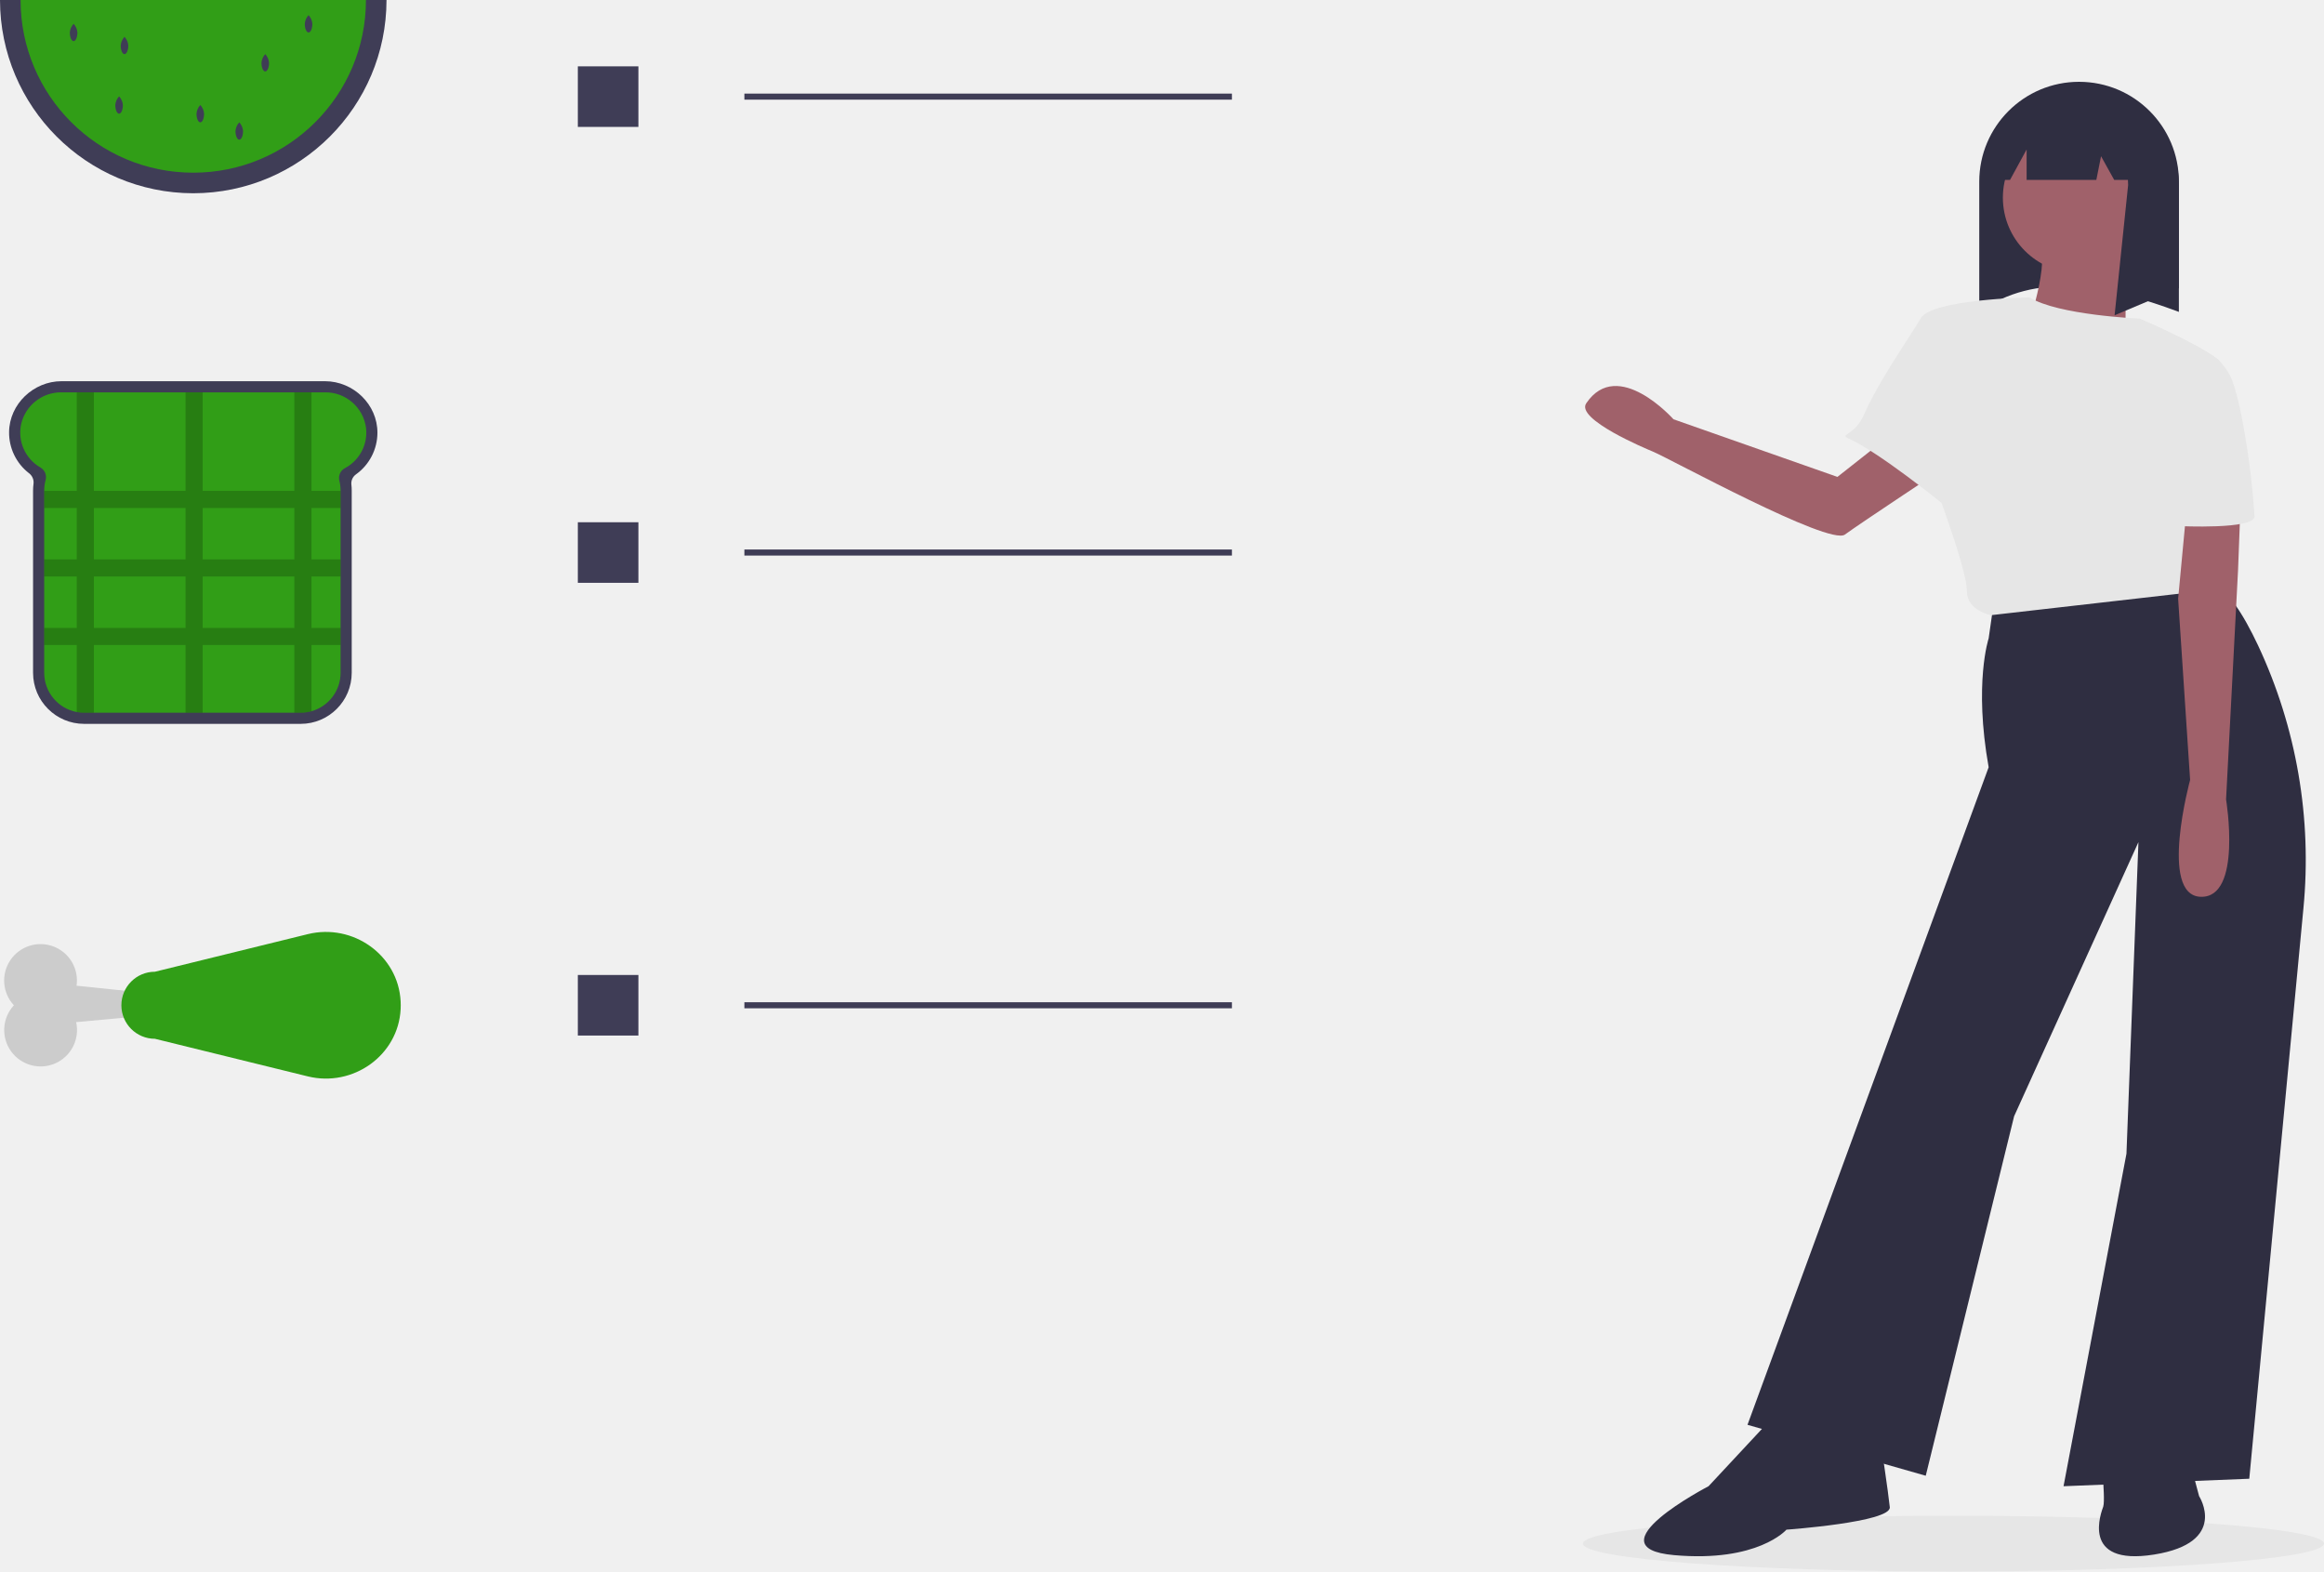
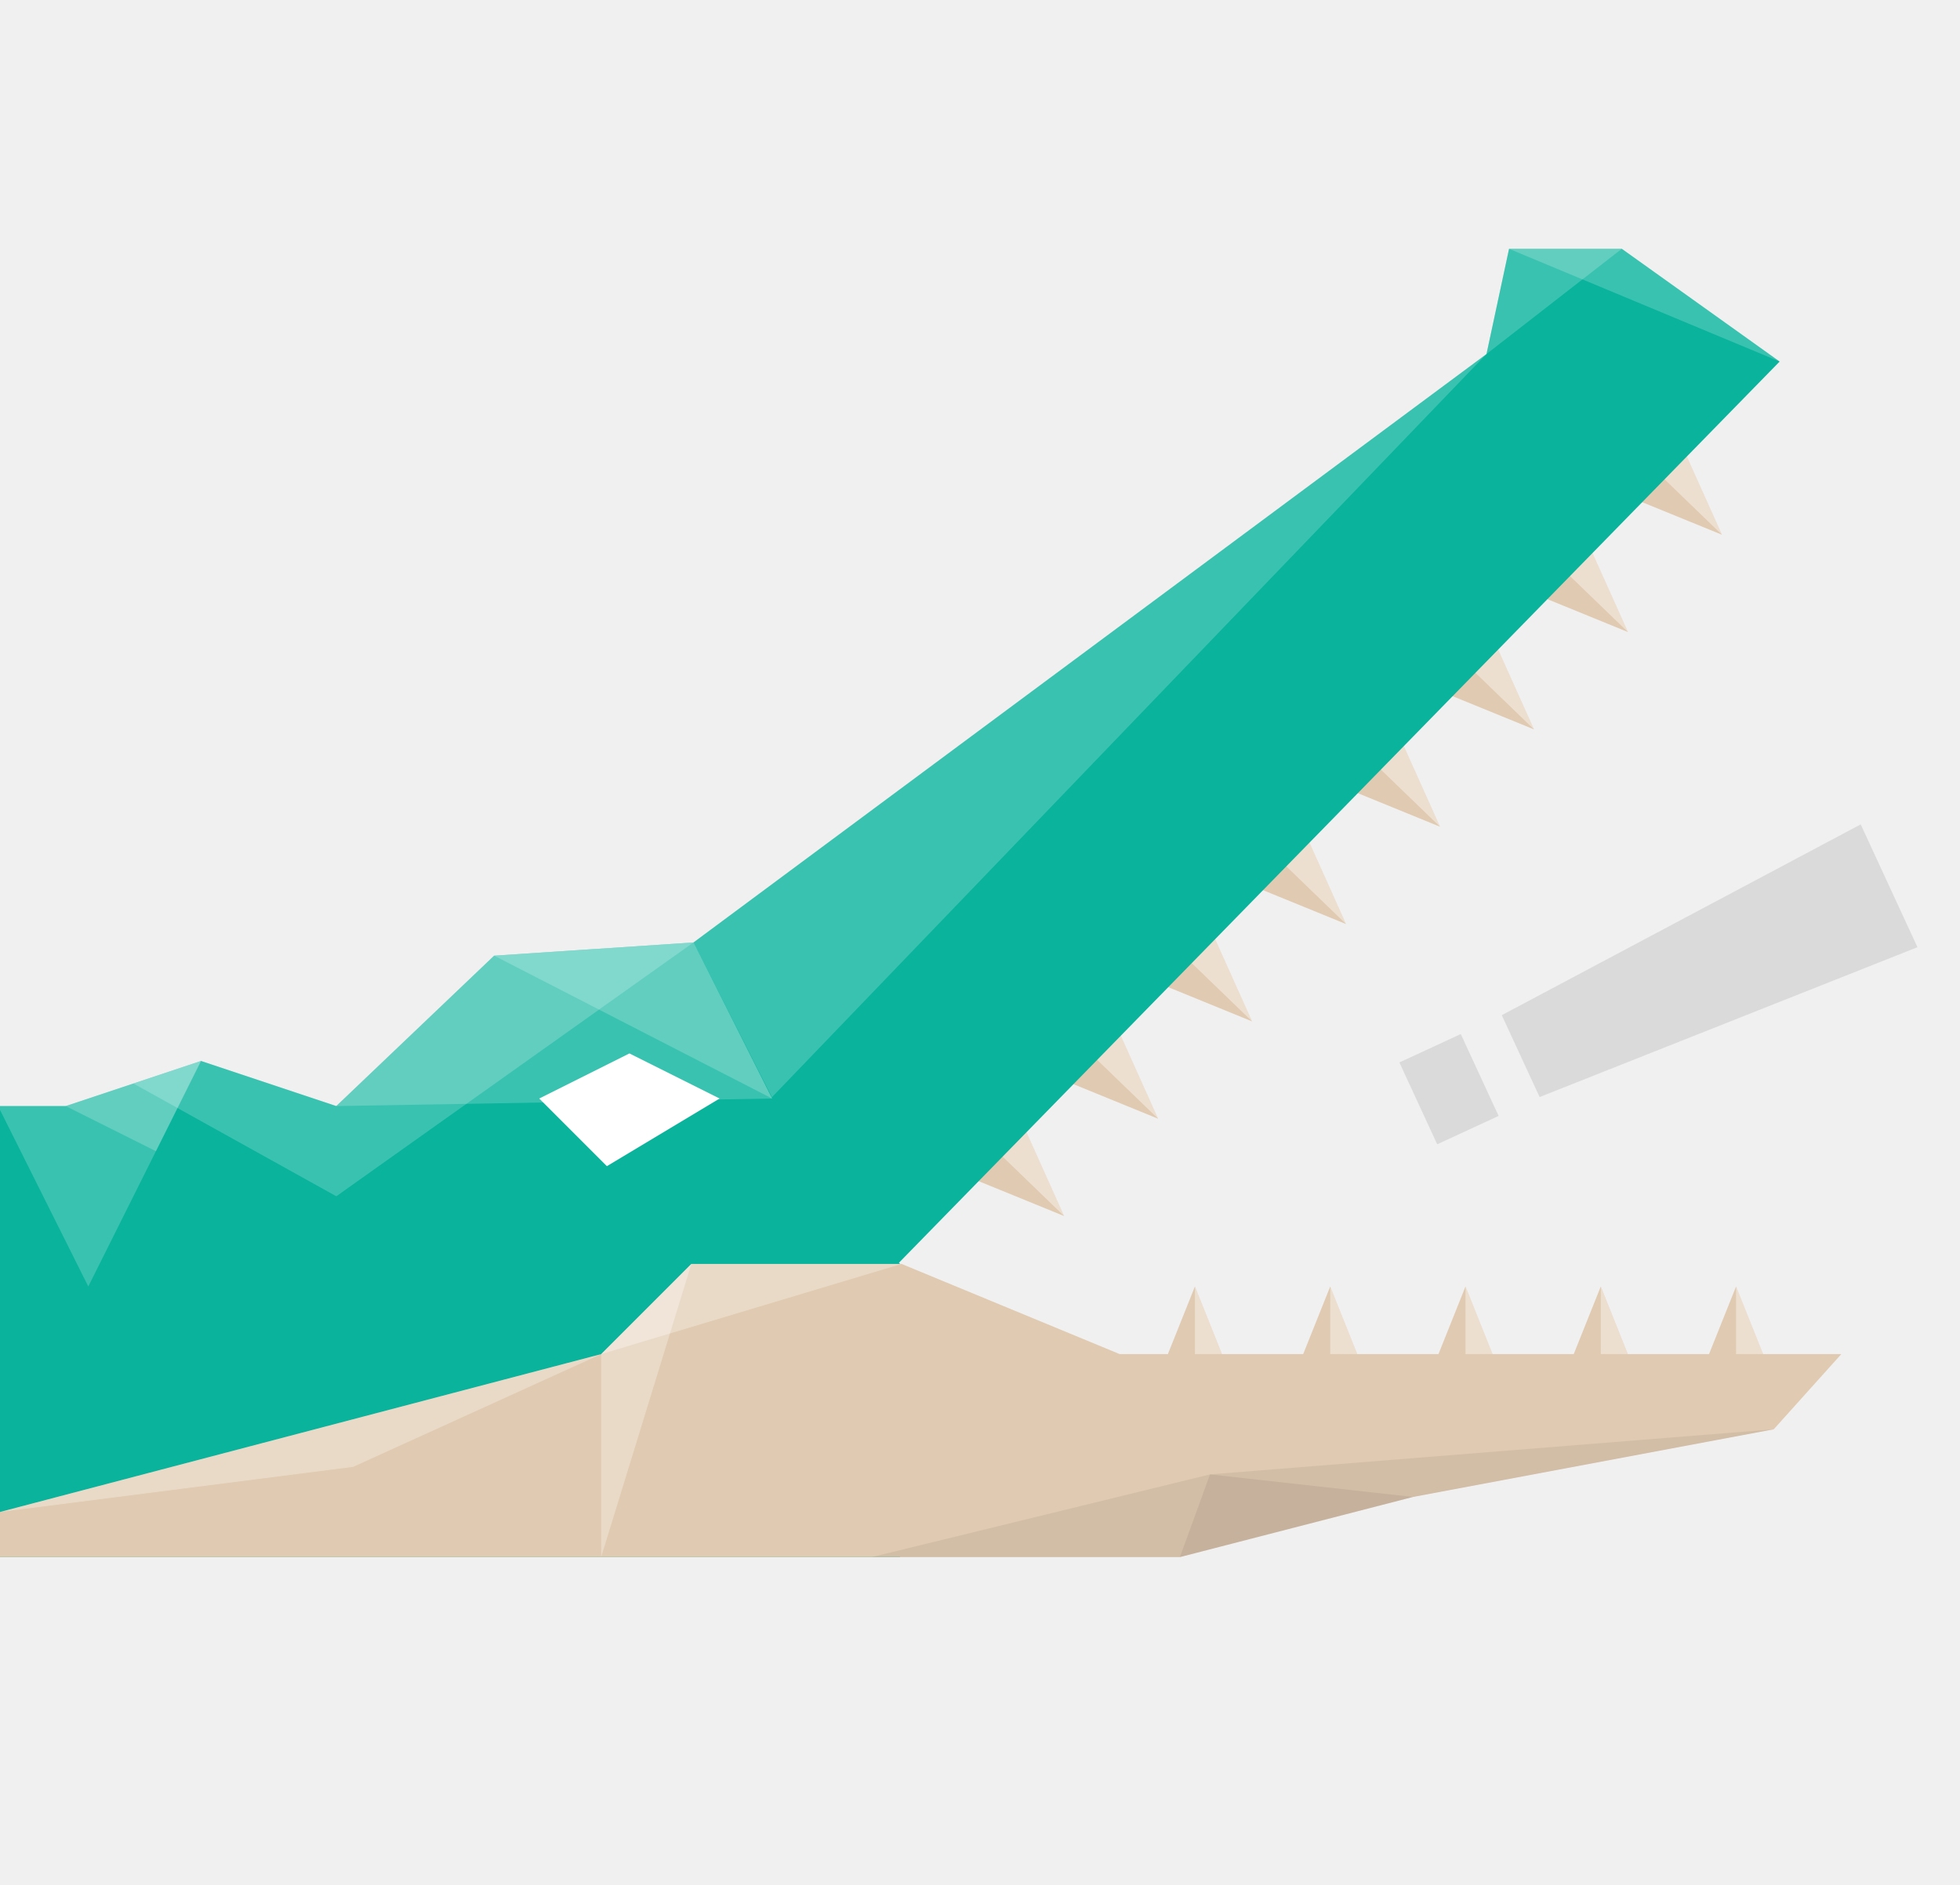
- <svg xmlns="http://www.w3.org/2000/svg" id="bd9ea3a9-b4c9-40eb-b9f6-70e25d8cad06" data-name="Layer 1" width="767.457" height="518.945" viewBox="0 0 767.457 518.945">
-   <ellipse cx="645.091" cy="509.733" rx="122.366" ry="9.212" fill="#e6e6e6" />
-   <path d="M340.909,333.454c.039-9.376-7.949-17.045-17.325-17.045h-87.003c-9.228,0-17.201,7.542-17.309,16.77a16.936,16.936,0,0,0,6.57,13.611,3.789,3.789,0,0,1,1.5,3.468,16.853,16.853,0,0,0-.151,2.256v60.18a16.868,16.868,0,0,0,16.868,16.868h71.495a16.868,16.868,0,0,0,16.868-16.868V352.513a16.957,16.957,0,0,0-.115-1.976,3.659,3.659,0,0,1,1.539-3.378A16.946,16.946,0,0,0,340.909,333.454Z" transform="translate(-216.2716 -190.5273)" fill="#3f3d56" />
-   <path d="M337.142,331.803a13.495,13.495,0,0,0-13.505-11.717H236.556a13.528,13.528,0,0,0-13.301,10.478,13.317,13.317,0,0,0,6.365,14.342,3.663,3.663,0,0,1,1.714,4.147,13.059,13.059,0,0,0-.464,3.462v60.174a13.198,13.198,0,0,0,10.749,12.967,13.358,13.358,0,0,0,2.444.226h71.495a13.046,13.046,0,0,0,3.57-.492,13.191,13.191,0,0,0,9.618-12.696V352.51a13.132,13.132,0,0,0-.407-3.247,3.768,3.768,0,0,1-.113-.9,3.668,3.668,0,0,1,1.946-3.236l.006-.006A13.29,13.29,0,0,0,337.142,331.803Z" transform="translate(-216.2716 -190.5273)" fill="#319e17" />
-   <path d="M328.746,358.275v-5.658H319.128v-32.531h-5.658v32.531h-30.268v-32.531h-5.658v32.531h-30.268v-32.531h-5.658v32.531H230.87v5.658h10.749V375.248H230.87v5.658h10.749v16.973H230.87v5.658h10.749v22.121a13.358,13.358,0,0,0,2.444.226h3.213V403.536h30.268v22.347h5.658V403.536h30.268v22.347h2.088a13.046,13.046,0,0,0,3.57-.492V403.536h9.618v-5.658H319.128V380.906h9.618V375.248H319.128V358.275Zm-81.469,0h30.268V375.248h-30.268Zm0,39.603V380.906h30.268v16.973Zm66.194,0h-30.268V380.906h30.268Zm0-22.63h-30.268V358.275h30.268Z" transform="translate(-216.2716 -190.5273)" opacity="0.2" />
-   <path d="M340.513,190.527a60.422,60.422,0,1,1-120.845,0H340.513Z" transform="translate(-216.2716 -190.5273)" fill="#319e17" />
-   <path d="M241.835,201.253c0,1.58-.56,2.86-1.251,2.86s-1.251-1.281-1.251-2.86a4.662,4.662,0,0,1,1.251-2.86A4.661,4.661,0,0,1,241.835,201.253Z" transform="translate(-216.2716 -190.5273)" fill="#3f3d56" />
-   <path d="M305.118,211.264c0,1.58-.56,2.86-1.251,2.86s-1.251-1.281-1.251-2.86a4.662,4.662,0,0,1,1.251-2.86A4.662,4.662,0,0,1,305.118,211.264Z" transform="translate(-216.2716 -190.5273)" fill="#3f3d56" />
-   <path d="M258.639,205.544c0,1.58-.56,2.86-1.251,2.86s-1.251-1.281-1.251-2.86a4.662,4.662,0,0,1,1.251-2.86A4.662,4.662,0,0,1,258.639,205.544Z" transform="translate(-216.2716 -190.5273)" fill="#3f3d56" />
-   <path d="M283.666,228.068c0,1.58-.56,2.86-1.251,2.86s-1.251-1.281-1.251-2.86a4.662,4.662,0,0,1,1.251-2.86A4.662,4.662,0,0,1,283.666,228.068Z" transform="translate(-216.2716 -190.5273)" fill="#3f3d56" />
-   <path d="M256.851,225.208c0,1.58-.56,2.86-1.251,2.86s-1.251-1.281-1.251-2.86a4.661,4.661,0,0,1,1.251-2.86A4.662,4.662,0,0,1,256.851,225.208Z" transform="translate(-216.2716 -190.5273)" fill="#3f3d56" />
-   <path d="M319.419,198.393c0,1.58-.56,2.86-1.251,2.86s-1.251-1.281-1.251-2.86a4.662,4.662,0,0,1,1.251-2.86A4.662,4.662,0,0,1,319.419,198.393Z" transform="translate(-216.2716 -190.5273)" fill="#3f3d56" />
-   <path d="M296.537,233.788c0,1.58-.56,2.86-1.251,2.86s-1.251-1.281-1.251-2.86a4.662,4.662,0,0,1,1.251-2.86A4.662,4.662,0,0,1,296.537,233.788Z" transform="translate(-216.2716 -190.5273)" fill="#3f3d56" />
-   <path d="M280.091,254.346a63.891,63.891,0,0,1-63.819-63.819h6.793a57.026,57.026,0,1,0,114.052,0h6.793A63.891,63.891,0,0,1,280.091,254.346Z" transform="translate(-216.2716 -190.5273)" fill="#3f3d56" />
-   <rect x="190.819" y="21.909" width="20" height="20" fill="#3f3d56" />
-   <rect x="245.819" y="30.909" width="161" height="2" fill="#3f3d56" />
-   <rect x="190.819" y="172.458" width="20" height="20" fill="#3f3d56" />
-   <rect x="245.819" y="181.458" width="161" height="2" fill="#3f3d56" />
-   <rect x="190.819" y="321.959" width="20" height="20" fill="#3f3d56" />
-   <rect x="245.819" y="330.959" width="161" height="2" fill="#3f3d56" />
-   <path d="M848.596,327.872,823.048,348.009,768.913,328.983s-18.406-20.703-28.815-5.283c-3.565,5.281,19.784,15.038,21.986,15.944,5.507,2.267,58.258,31.207,63.428,27.41S859.765,344.054,859.765,344.054Z" transform="translate(-216.2716 -190.5273)" fill="#a0616a" />
-   <path d="M935.806,293.52c-24.214-9.048-47.247-13.329-65.922,0v-43.017a32.961,32.961,0,0,1,32.961-32.961h0a32.961,32.961,0,0,1,32.961,32.961Z" transform="translate(-216.2716 -190.5273)" fill="#2f2e41" />
-   <path d="M874.965,387.491l-1.979,13.85s-4.946,14.839,0,42.539l-79.638,217.149L852.211,677.848l29.184-118.715,41.056-90.52-3.957,102.886L897.718,681.311l61.336-2.473,17.873-188.293a166.793,166.793,0,0,0-14.945-86.825c-4.958-10.53-10.289-18.829-15.127-20.034C932.344,380.072,874.965,387.491,874.965,387.491Z" transform="translate(-216.2716 -190.5273)" fill="#2f2e41" />
-   <path d="M800.768,659.546l-20.28,21.764s-39.077,20.28-11.377,22.754,37.098-8.409,37.098-8.409,34.625-2.473,34.131-7.42-2.968-21.27-2.968-21.27Z" transform="translate(-216.2716 -190.5273)" fill="#2f2e41" />
-   <path d="M910.826,664.794v15.334s.495,6.43,0,7.914-7.914,19.786,16.818,15.829,14.839-19.291,14.839-19.291l-5.936-22.259Z" transform="translate(-216.2716 -190.5273)" fill="#2f2e41" />
-   <circle cx="686.27" cy="65.265" r="24.856" fill="#a0616a" />
-   <path d="M919.73,269.519s-3.463,32.647,0,38.582-35.12-5.936-35.12-5.936,8.409-22.259,5.441-31.163S919.73,269.519,919.73,269.519Z" transform="translate(-216.2716 -190.5273)" fill="#a0616a" />
-   <path d="M939.516,363.501l7.914,21.764-73.702,8.409s-7.914-1.484-7.914-7.914-8.409-29.184-8.409-29.184-20.595-16.692-30.488-21.144c-3.586-1.613,1.778-.947,4.796-7.793.905-2.058,1.988-4.229,3.171-6.43.965-1.805,2.003-3.636,3.067-5.441,1.291-2.201,2.622-4.368,3.913-6.43,3.908-6.237,7.474-11.481,8.617-13.603,3.463-6.43,36.015-7.004,36.015-7.004,9.309,5.857,36.203,7.004,36.203,7.004s18.5,7.741,26.206,13.603C949.463,309.758,939.516,363.501,939.516,363.501Z" transform="translate(-216.2716 -190.5273)" fill="#e6e6e6" />
-   <path d="M923.515,225.954v-.59l-.702.039a32.986,32.986,0,0,0-28.349-5.665,32.844,32.844,0,0,1,12.652,6.537L883.292,227.598l-10.056,22.346h6.805l5.485-10.056v10.056h23.017l1.564-7.821,4.345,7.821H918.975c.028.558.071,1.111.071,1.676l-4.469,43.017,21.229-8.939V251.62A32.892,32.892,0,0,0,923.515,225.954Z" transform="translate(-216.2716 -190.5273)" fill="#2f2e41" />
-   <path d="M956.828,339.758l-1.484,39.077-3.957,75.681s5.441,32.647-8.409,32.152-3.463-38.582-3.463-38.582l-3.957-59.852,3.957-42.045Z" transform="translate(-216.2716 -190.5273)" fill="#a0616a" />
-   <path d="M960.786,361.028c0,4.452-24.98,3.215-24.98,3.215L922.698,295.735s18.5,7.741,26.206,13.603a23.23,23.23,0,0,1,4.388,6.43c.589,1.588,1.147,3.428,1.677,5.441.524,1.998,1.014,4.17,1.474,6.43A263.162,263.162,0,0,1,960.786,361.028Z" transform="translate(-216.2716 -190.5273)" fill="#e6e6e6" />
-   <path d="M279.418,519.951l-37.862-3.92a12.02,12.02,0,1,0-20.696,6.466,12.025,12.025,0,1,0,20.563,5.559l37.995-3.493Z" transform="translate(-216.2716 -190.5273)" fill="#ccc" />
-   <path d="M317.92,545.973c14.884,3.66,29.879-6.897,30.655-22.205q.032-.637.032-1.282t-.032-1.282c-.776-15.308-15.77-25.865-30.655-22.205l-50.494,12.417a11.07,11.07,0,1,0,0,22.14Z" transform="translate(-216.2716 -190.5273)" fill="#319e17" />
+ <svg xmlns="http://www.w3.org/2000/svg" version="1.1" id="crocodile" x="0px" y="0px" width="312px" height="300px" viewBox="0 0 260 250" enable-background="new 0 0 260 250" xml:space="preserve">
+   <g>
+     <path id="symbol" opacity="0.2" fill="#848383" enable-background="new    " d="M185.631,140.915l5.02,10.86l8.145-3.765             l-5.02-10.86L185.631,140.915z M246.828,109.341l-47.613,25.306l5.02,10.86l50.123-19.876L246.828,109.341z" />
+     <g id="head">
+       <polygon fill="#09B39C" points="44.613,146.703 26.665,140.721 8.718,146.703 -0.252,146.703 -0.252,206.523 44.613,206.523                  119.387,206.523 119.387,167.64      " />
+       <polygon opacity="0.2" fill="#FFFFFF" enable-background="new    " points="-0.252,146.703 11.712,170.631 26.667,140.721                  8.721,146.703       " />
+       <polyline opacity="0.2" fill="#FFFFFF" enable-background="new    " points="8.718,146.703 20.685,152.685 26.665,140.721      " />
+       <polygon opacity="0.2" fill="#FFFFFF" enable-background="new    " points="44.613,146.703 53.613,163.667 17.694,143.712                  26.667,140.721      " />
+     </g>
+     <g id="upper-head">
+       <g id="upper-jaw">
+         <g>
+           <path id="upper-teeth" fill="#E0CAB1" d="M151.174,129.382l14.913,6.086l-6.602-14.691L151.174,129.382z M138.707,142.292                         l14.914,6.086l-6.603-14.692L138.707,142.292z M126.241,155.201l14.913,6.086l-6.602-14.692L126.241,155.201z M163.64,116.474                         l14.913,6.085l-6.603-14.692L163.64,116.474z M176.106,103.564l14.913,6.086l-6.602-14.692L176.106,103.564z M188.572,90.655                         l14.914,6.085l-6.602-14.691L188.572,90.655z M201.039,77.746l14.913,6.085L209.35,69.14L201.039,77.746z M221.816,56.23                         l-8.311,8.607l14.913,6.085L221.816,56.23z" />
+           <path opacity="0.4" fill="#FFFFFF" enable-background="new    " d="M155.329,125.08l10.758,10.388l-6.602-14.691L155.329,125.08                         z M142.863,137.989l10.758,10.389l-6.603-14.692L142.863,137.989z M130.396,150.898l10.758,10.389l-6.602-14.692                         L130.396,150.898z M167.796,112.171l10.757,10.388l-6.603-14.692L167.796,112.171z M180.261,99.261l10.758,10.389l-6.602-14.692                         L180.261,99.261z M192.728,86.352l10.758,10.388l-6.602-14.691L192.728,86.352z M205.195,73.443l10.757,10.388L209.35,69.14                         L205.195,73.443z M221.816,56.23l-4.156,4.303l10.758,10.389L221.816,56.23z" />
+         </g>
+         <polygon fill="#09B39C" points="215.135,33 200.18,33 197.189,46.955 92,125 88.355,171.706 106.387,180.64 236.072,47.955                                  " />
+         <polygon opacity="0.2" fill="#FFFFFF" enable-background="new    " points="92,125 97.423,150.703 197.189,46.955          " />
+         <line opacity="0.2" fill="#FFFFFF" enable-background="new    " x1="197.189" y1="46.955" x2="92" y2="125" />
+         <polygon opacity="0.2" fill="#FFFFFF" enable-background="new    " points="200.18,33 236.072,47.955 215.135,33           " />
+         <polygon opacity="0.2" fill="#FFFFFF" enable-background="new    " points="197.189,46.955 215.135,33 200.18,33           " />
+       </g>
+       <polygon fill="#09B39C" points="92,125 65.55,126.757 44.613,146.703 44.613,176.523 119.387,176.523 119.387,167.64                  107.897,156.377         " />
+       <polygon opacity="0.2" fill="#FFFFFF" enable-background="new    " points="92,125 102.423,145.703 65.55,126.757      " />
+       <polygon opacity="0.2" fill="#FFFFFF" enable-background="new    " points="44.613,146.703 102.423,145.703 92,125 65.55,126.757                          " />
+       <polygon id="eye_1_" fill="#FFFFFF" points="71.532,145.703 83.495,139.721 95.459,145.703 80.505,154.676         " />
+       <polygon opacity="0.2" fill="#FFFFFF" enable-background="new    " points="44.613,146.703 44.613,158.667 92,125 65.55,126.757                          " />
+     </g>
+     <g id="bottom-jaw">
+       <g>
+         <polygon fill="#E0CAB1" points="152.531,185.586 158.513,170.631 164.495,185.586             " />
+         <polygon opacity="0.4" fill="#FFFFFF" enable-background="new    " points="164.495,185.586 158.513,170.631 158.513,185.586                                " />
+       </g>
+       <g>
+         <polygon fill="#E0CAB1" points="170.477,185.586 176.459,170.631 182.441,185.586             " />
+         <polygon opacity="0.4" fill="#FFFFFF" enable-background="new    " points="182.441,185.586 176.459,170.631 176.459,185.586                                " />
+       </g>
+       <g>
+         <polygon fill="#E0CAB1" points="188.423,185.586 194.405,170.631 200.387,185.586             " />
+         <polygon opacity="0.4" fill="#FFFFFF" enable-background="new    " points="200.387,185.586 194.405,170.631 194.405,185.586                                " />
+       </g>
+       <g>
+         <polygon fill="#E0CAB1" points="206.369,185.586 212.351,170.631 218.333,185.586             " />
+         <polygon opacity="0.4" fill="#FFFFFF" enable-background="new    " points="218.333,185.586 212.351,170.631 212.351,185.586                                " />
+       </g>
+       <g>
+         <polygon fill="#E0CAB1" points="224.315,185.586 230.297,170.631 236.279,185.586             " />
+         <polygon opacity="0.4" fill="#FFFFFF" enable-background="new    " points="236.279,185.586 230.297,170.631 230.297,185.586                                " />
+       </g>
+       <polygon fill="#E0CAB1" points="148.54,179.604 119.596,167.64 109.657,167.64 103.675,167.64 91.711,167.64 79.747,179.604                  0,200.541 0,206.523 79.747,206.523 156.522,206.523 187.432,198.55 235.288,189.577 244.252,179.604       " />
+       <polygon opacity="0.3" fill="#FFFFFF" enable-background="new    " points="119.594,167.64 91.711,167.64 79.747,179.604       " />
+       <polygon opacity="0.3" fill="#FFFFFF" enable-background="new    " points="91.711,167.64 79.747,206.523 79.747,179.604       " />
+       <polygon opacity="0.1" fill="#534741" enable-background="new    " points="235.288,189.577 160.513,195.559 115.639,206.523                  156.522,206.523 187.432,198.55      " />
+       <polygon opacity="0.1" fill="#534741" enable-background="new    " points="187.432,198.55 160.513,195.559 156.522,206.523                  156.522,206.523         " />
+       <polygon opacity="0.3" fill="#FFFFFF" enable-background="new    " points="0,200.541 46.847,194.559 79.747,179.604       " />
+     </g>
+   </g>
</svg>
